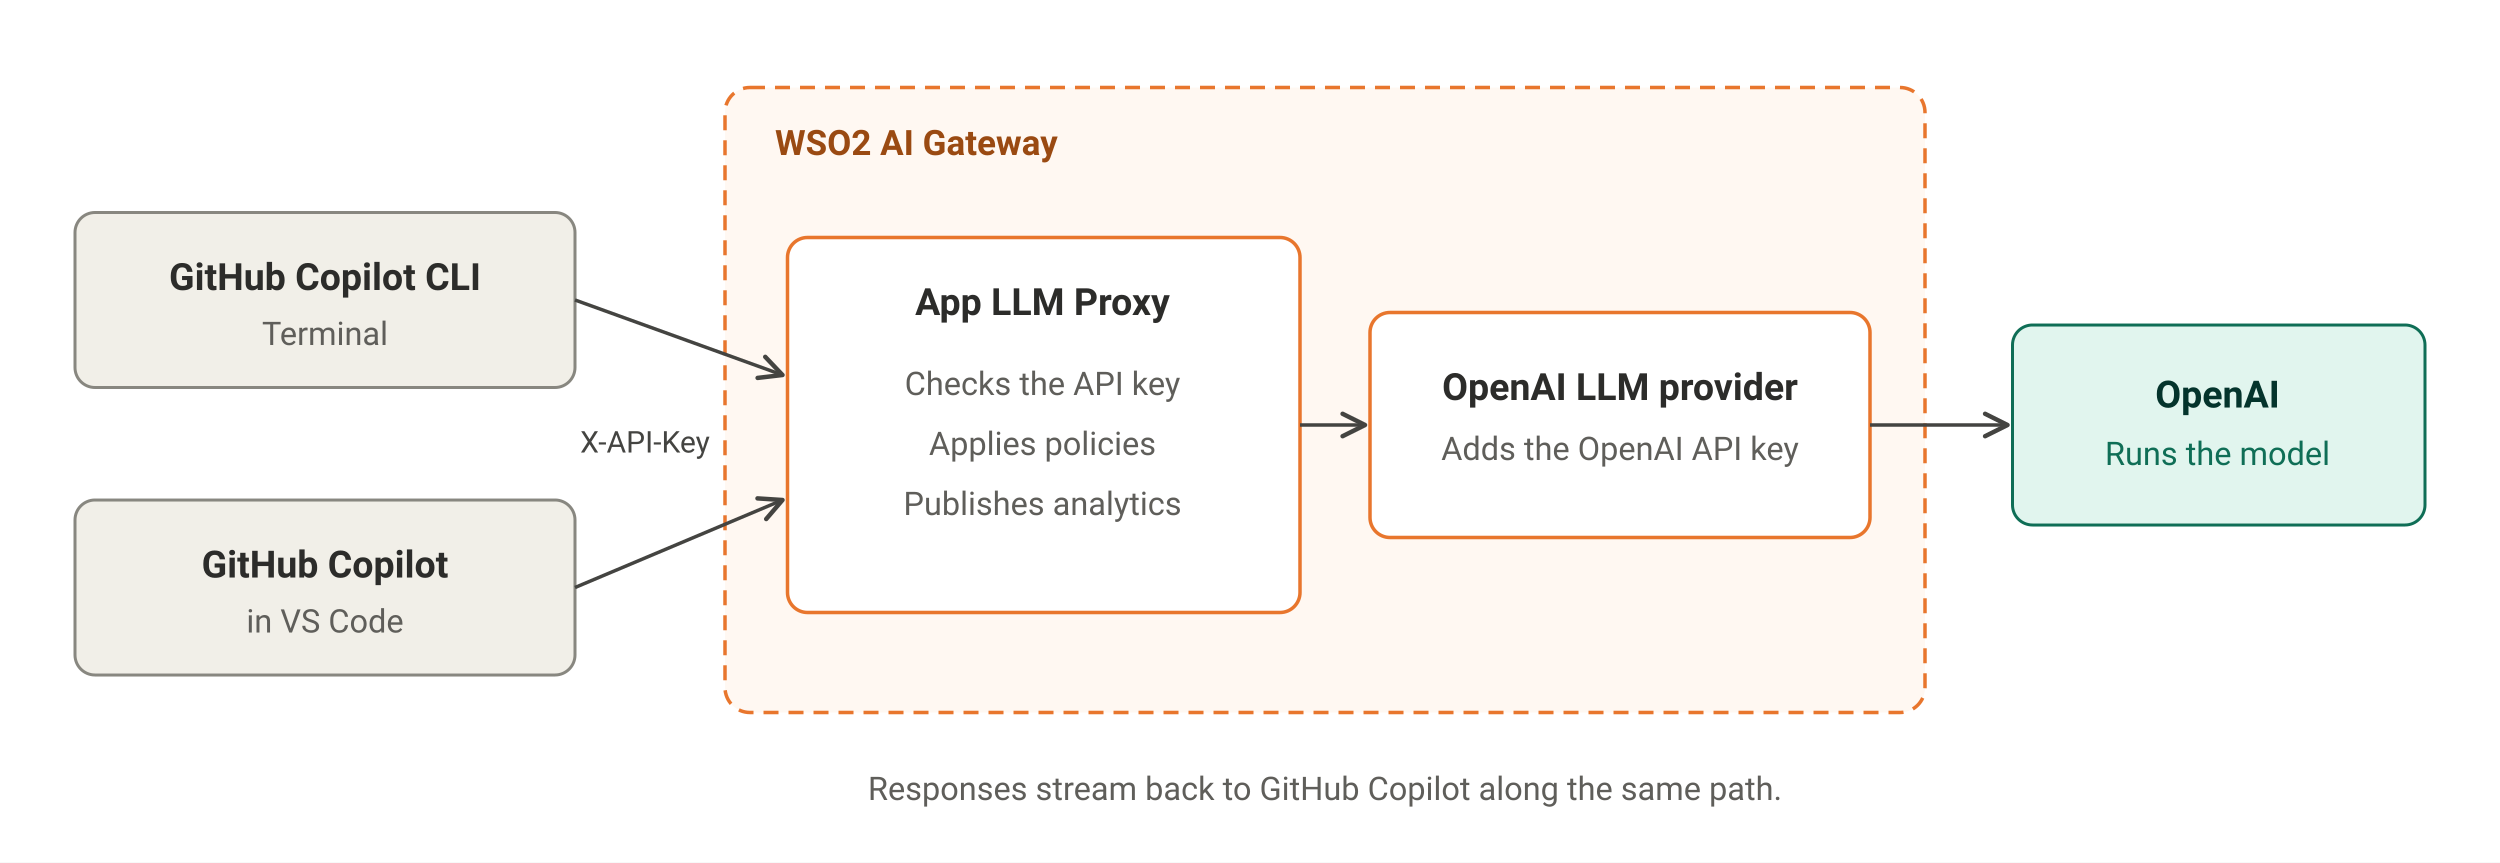
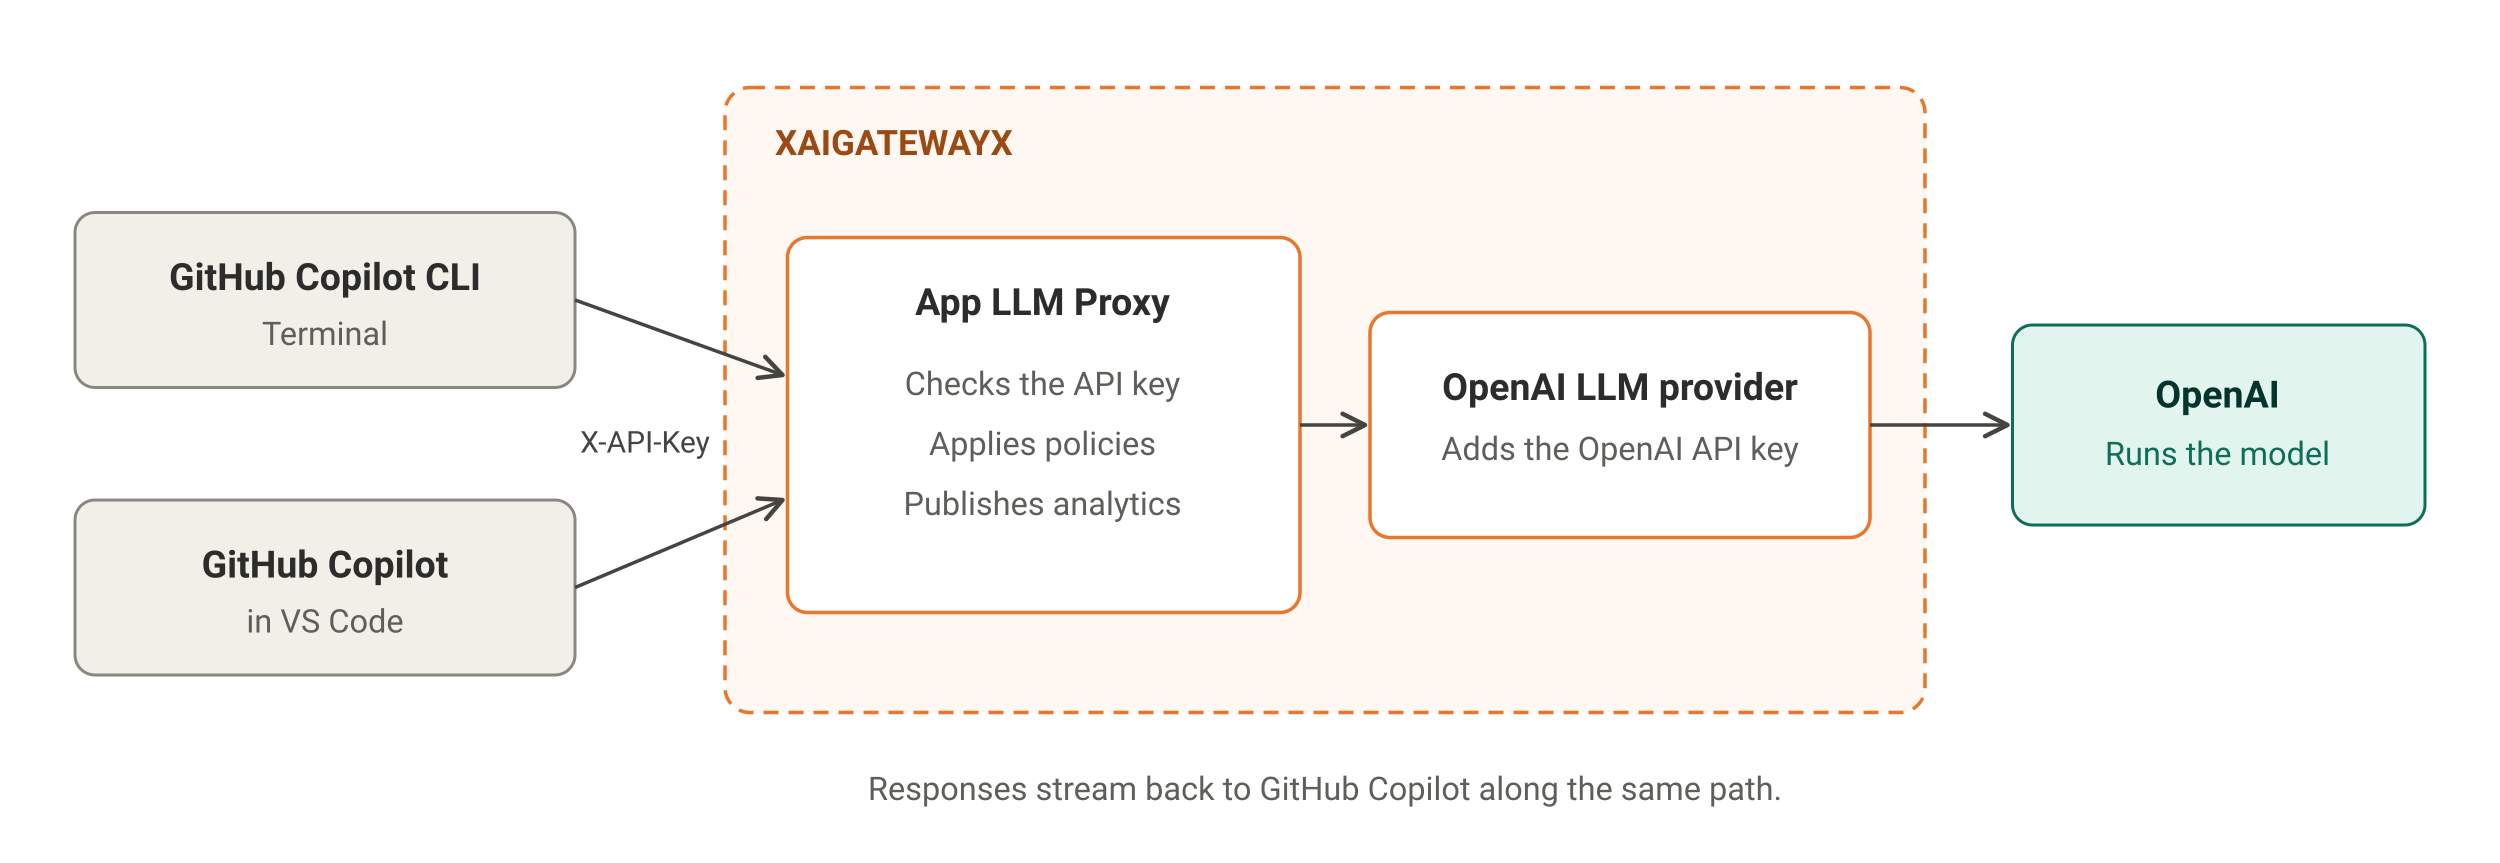
<svg xmlns="http://www.w3.org/2000/svg" width="1000" height="345" viewBox="0 0 1000 345" font-family="-apple-system, BlinkMacSystemFont, 'Segoe UI', Roboto, Helvetica, Arial, sans-serif">
  <defs>
    <marker id="arrow" viewBox="0 0 10 10" refX="9" refY="5" markerWidth="8" markerHeight="8" orient="auto-start-reverse">
      <path d="M1 1L9 5L1 9" fill="none" stroke="#444441" stroke-width="1.6" stroke-linecap="round" stroke-linejoin="round" />
    </marker>
  </defs>
  <rect x="0" y="0" width="1000" height="345" fill="#FFFFFF" />
  <rect x="30" y="85" width="200" height="70" rx="8" fill="#F1EFE8" stroke="#888780" stroke-width="1.2" />
  <text x="130" y="116" text-anchor="middle" font-size="15" font-weight="600" fill="#2C2C2A">GitHub Copilot CLI</text>
  <text x="130" y="138" text-anchor="middle" font-size="13" fill="#5F5E5A">Terminal</text>
  <rect x="30" y="200" width="200" height="70" rx="8" fill="#F1EFE8" stroke="#888780" stroke-width="1.2" />
  <text x="130" y="231" text-anchor="middle" font-size="15" font-weight="600" fill="#2C2C2A">GitHub Copilot</text>
  <text x="130" y="253" text-anchor="middle" font-size="13" fill="#5F5E5A">in VS Code</text>
  <rect x="290" y="35" width="480" height="250" rx="10" fill="#FFF8F2" stroke="#E8762D" stroke-width="1.4" stroke-dasharray="6 4" />
-   <text x="310" y="62" font-size="14" font-weight="600" fill="#9A4A12">WSO2 AI Gateway</text>
+   <text x="310" y="62" font-size="14" font-weight="600" fill="#9A4A12">XAIGATEWAYX</text>
  <rect x="315" y="95" width="205" height="150" rx="8" fill="#FFFFFF" stroke="#E8762D" stroke-width="1.4" />
  <text x="417" y="126" text-anchor="middle" font-size="15" font-weight="600" fill="#2C2C2A">App LLM Proxy</text>
  <text x="417" y="158" text-anchor="middle" font-size="13" fill="#5F5E5A">Checks the API key</text>
  <text x="417" y="182" text-anchor="middle" font-size="13" fill="#5F5E5A">Applies policies</text>
  <text x="417" y="206" text-anchor="middle" font-size="13" fill="#5F5E5A">Publishes analytics</text>
  <rect x="548" y="125" width="200" height="90" rx="8" fill="#FFFFFF" stroke="#E8762D" stroke-width="1.4" />
  <text x="648" y="160" text-anchor="middle" font-size="15" font-weight="600" fill="#2C2C2A">OpenAI LLM provider</text>
  <text x="648" y="184" text-anchor="middle" font-size="13" fill="#5F5E5A">Adds the OpenAI API key</text>
  <rect x="805" y="130" width="165" height="80" rx="8" fill="#E1F5EE" stroke="#0F6E56" stroke-width="1.2" />
  <text x="887" y="163" text-anchor="middle" font-size="15" font-weight="600" fill="#04342C">OpenAI</text>
  <text x="887" y="186" text-anchor="middle" font-size="13" fill="#0F6E56">Runs the model</text>
  <path d="M230 120 L313 150" fill="none" stroke="#444441" stroke-width="1.4" marker-end="url(#arrow)" />
  <path d="M230 235 L313 200" fill="none" stroke="#444441" stroke-width="1.4" marker-end="url(#arrow)" />
  <text x="258" y="181" text-anchor="middle" font-size="12" fill="#444441">X-API-Key</text>
  <path d="M520 170 L546 170" fill="none" stroke="#444441" stroke-width="1.4" marker-end="url(#arrow)" />
  <path d="M748 170 L803 170" fill="none" stroke="#444441" stroke-width="1.4" marker-end="url(#arrow)" />
  <text x="530" y="320" text-anchor="middle" font-size="13" fill="#5F5E5A">Responses stream back to GitHub Copilot along the same path.</text>
</svg>
